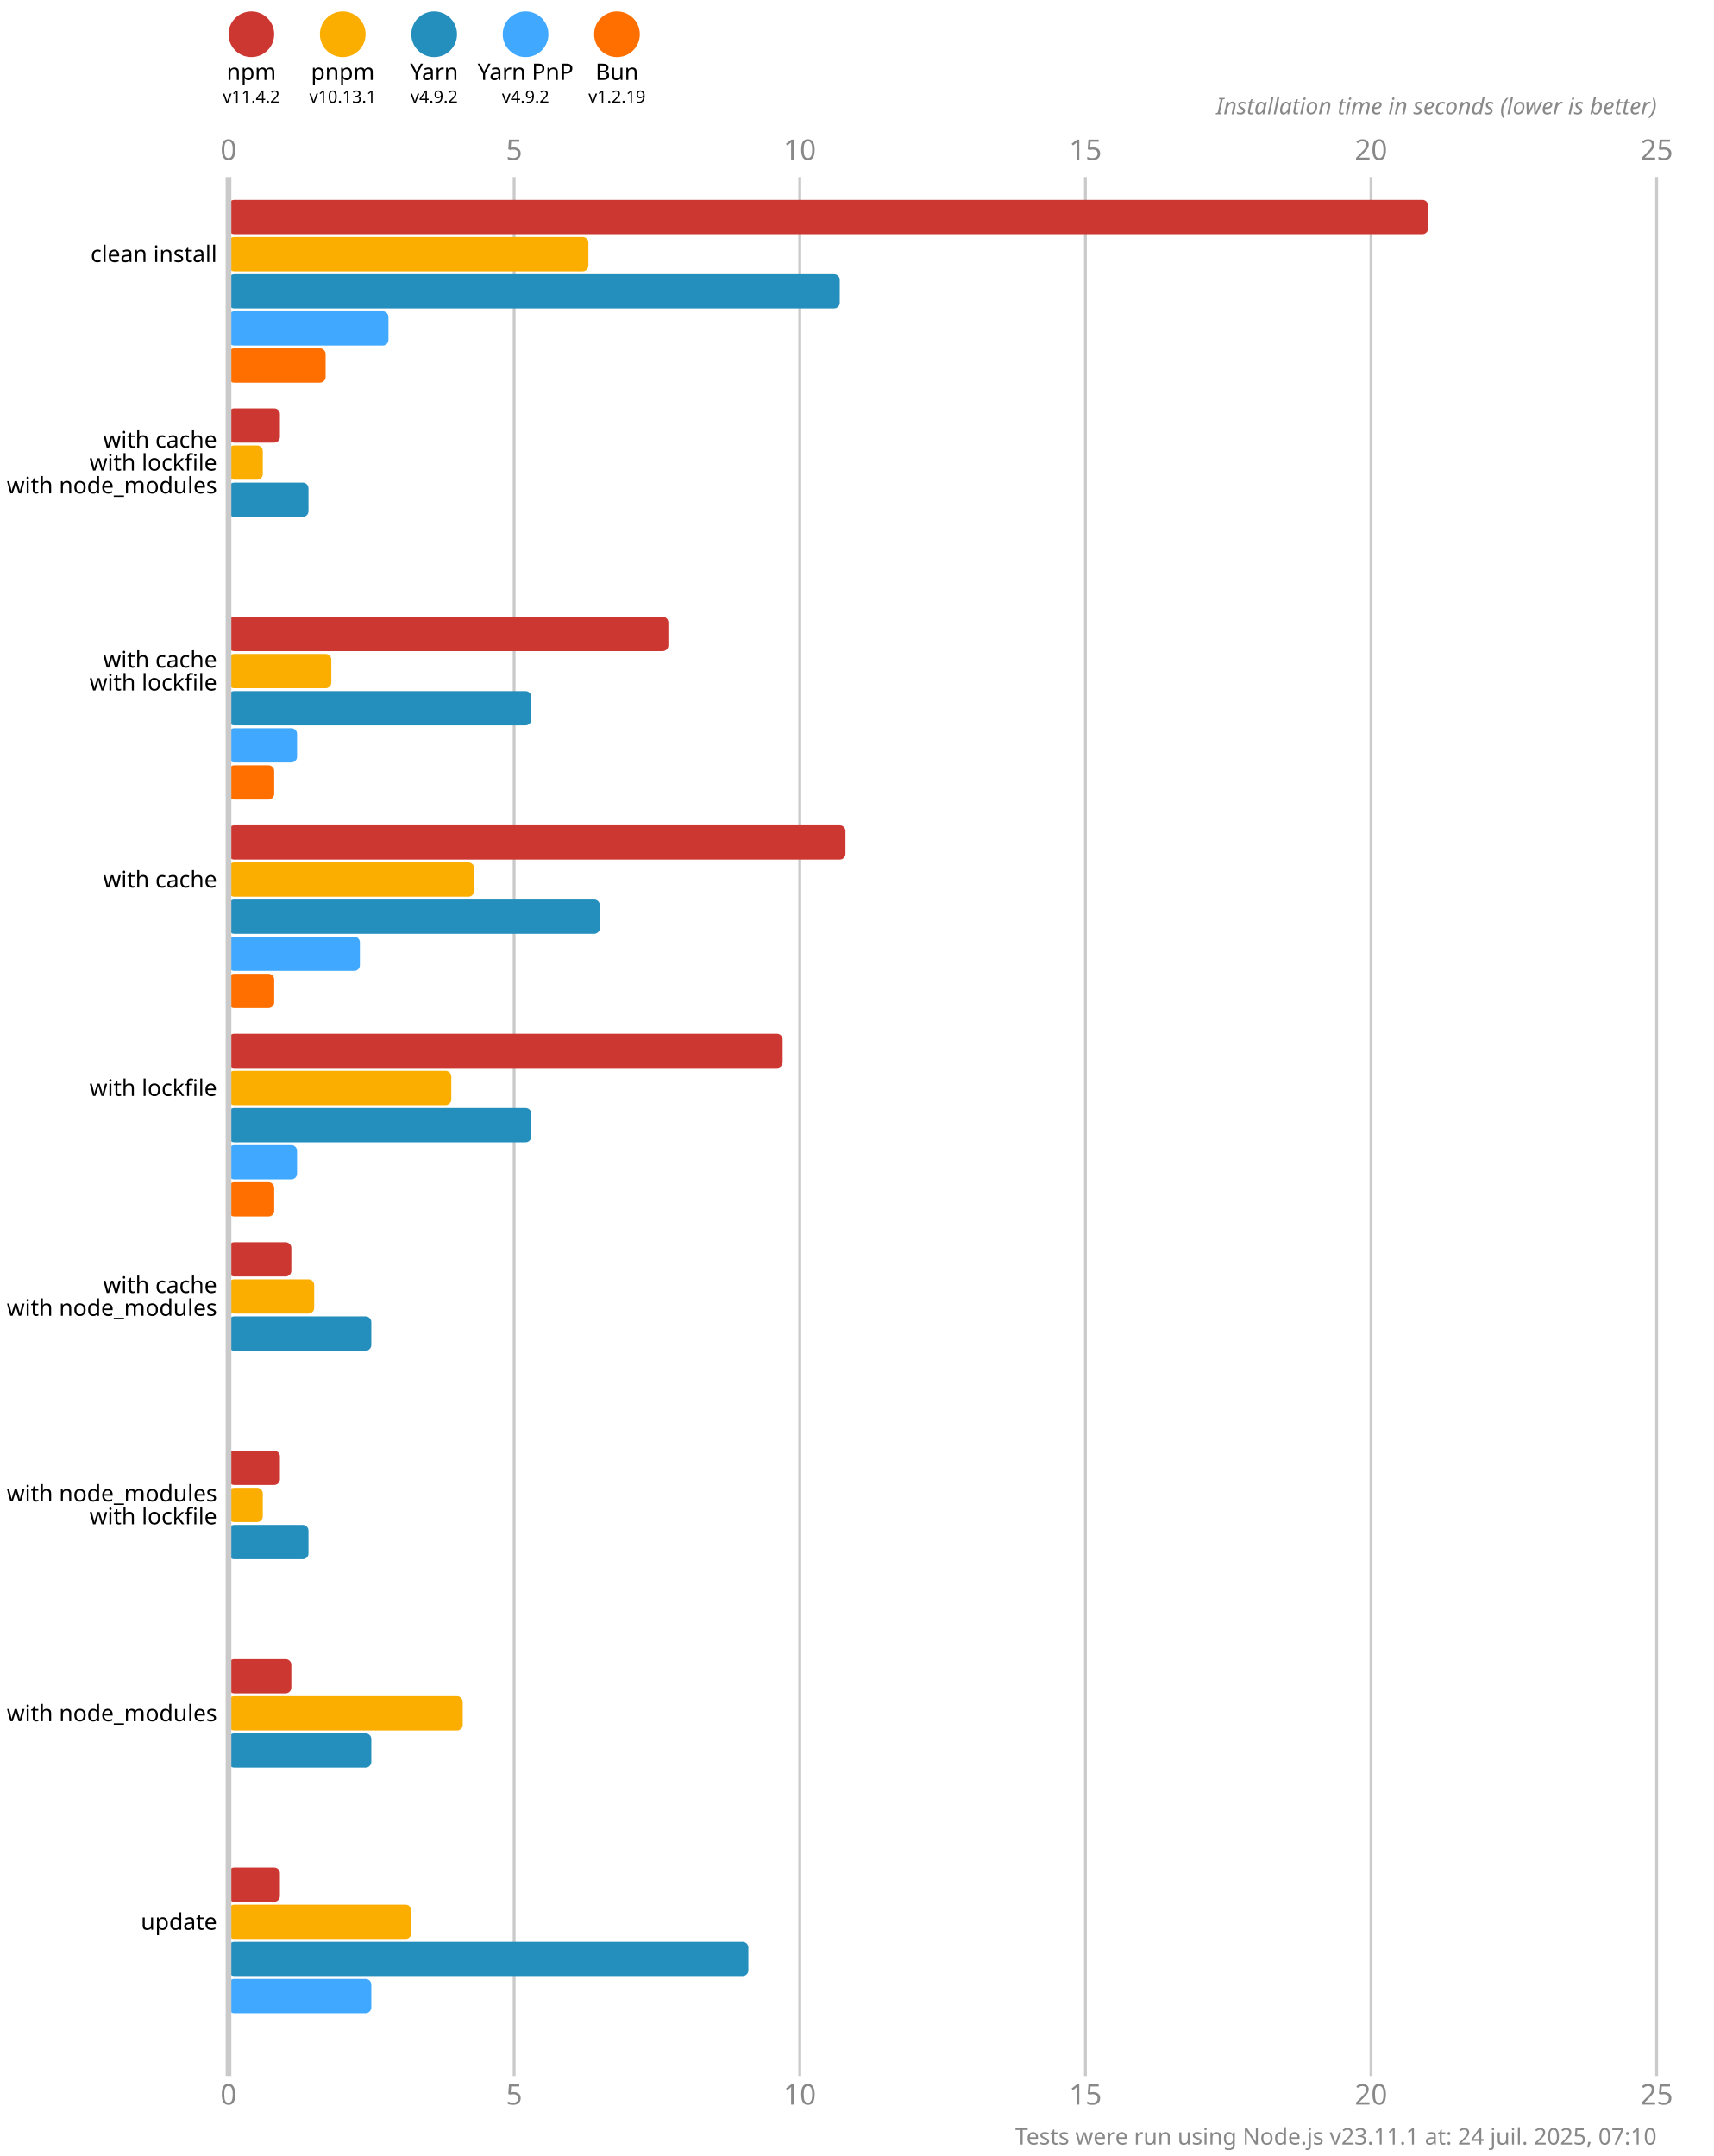
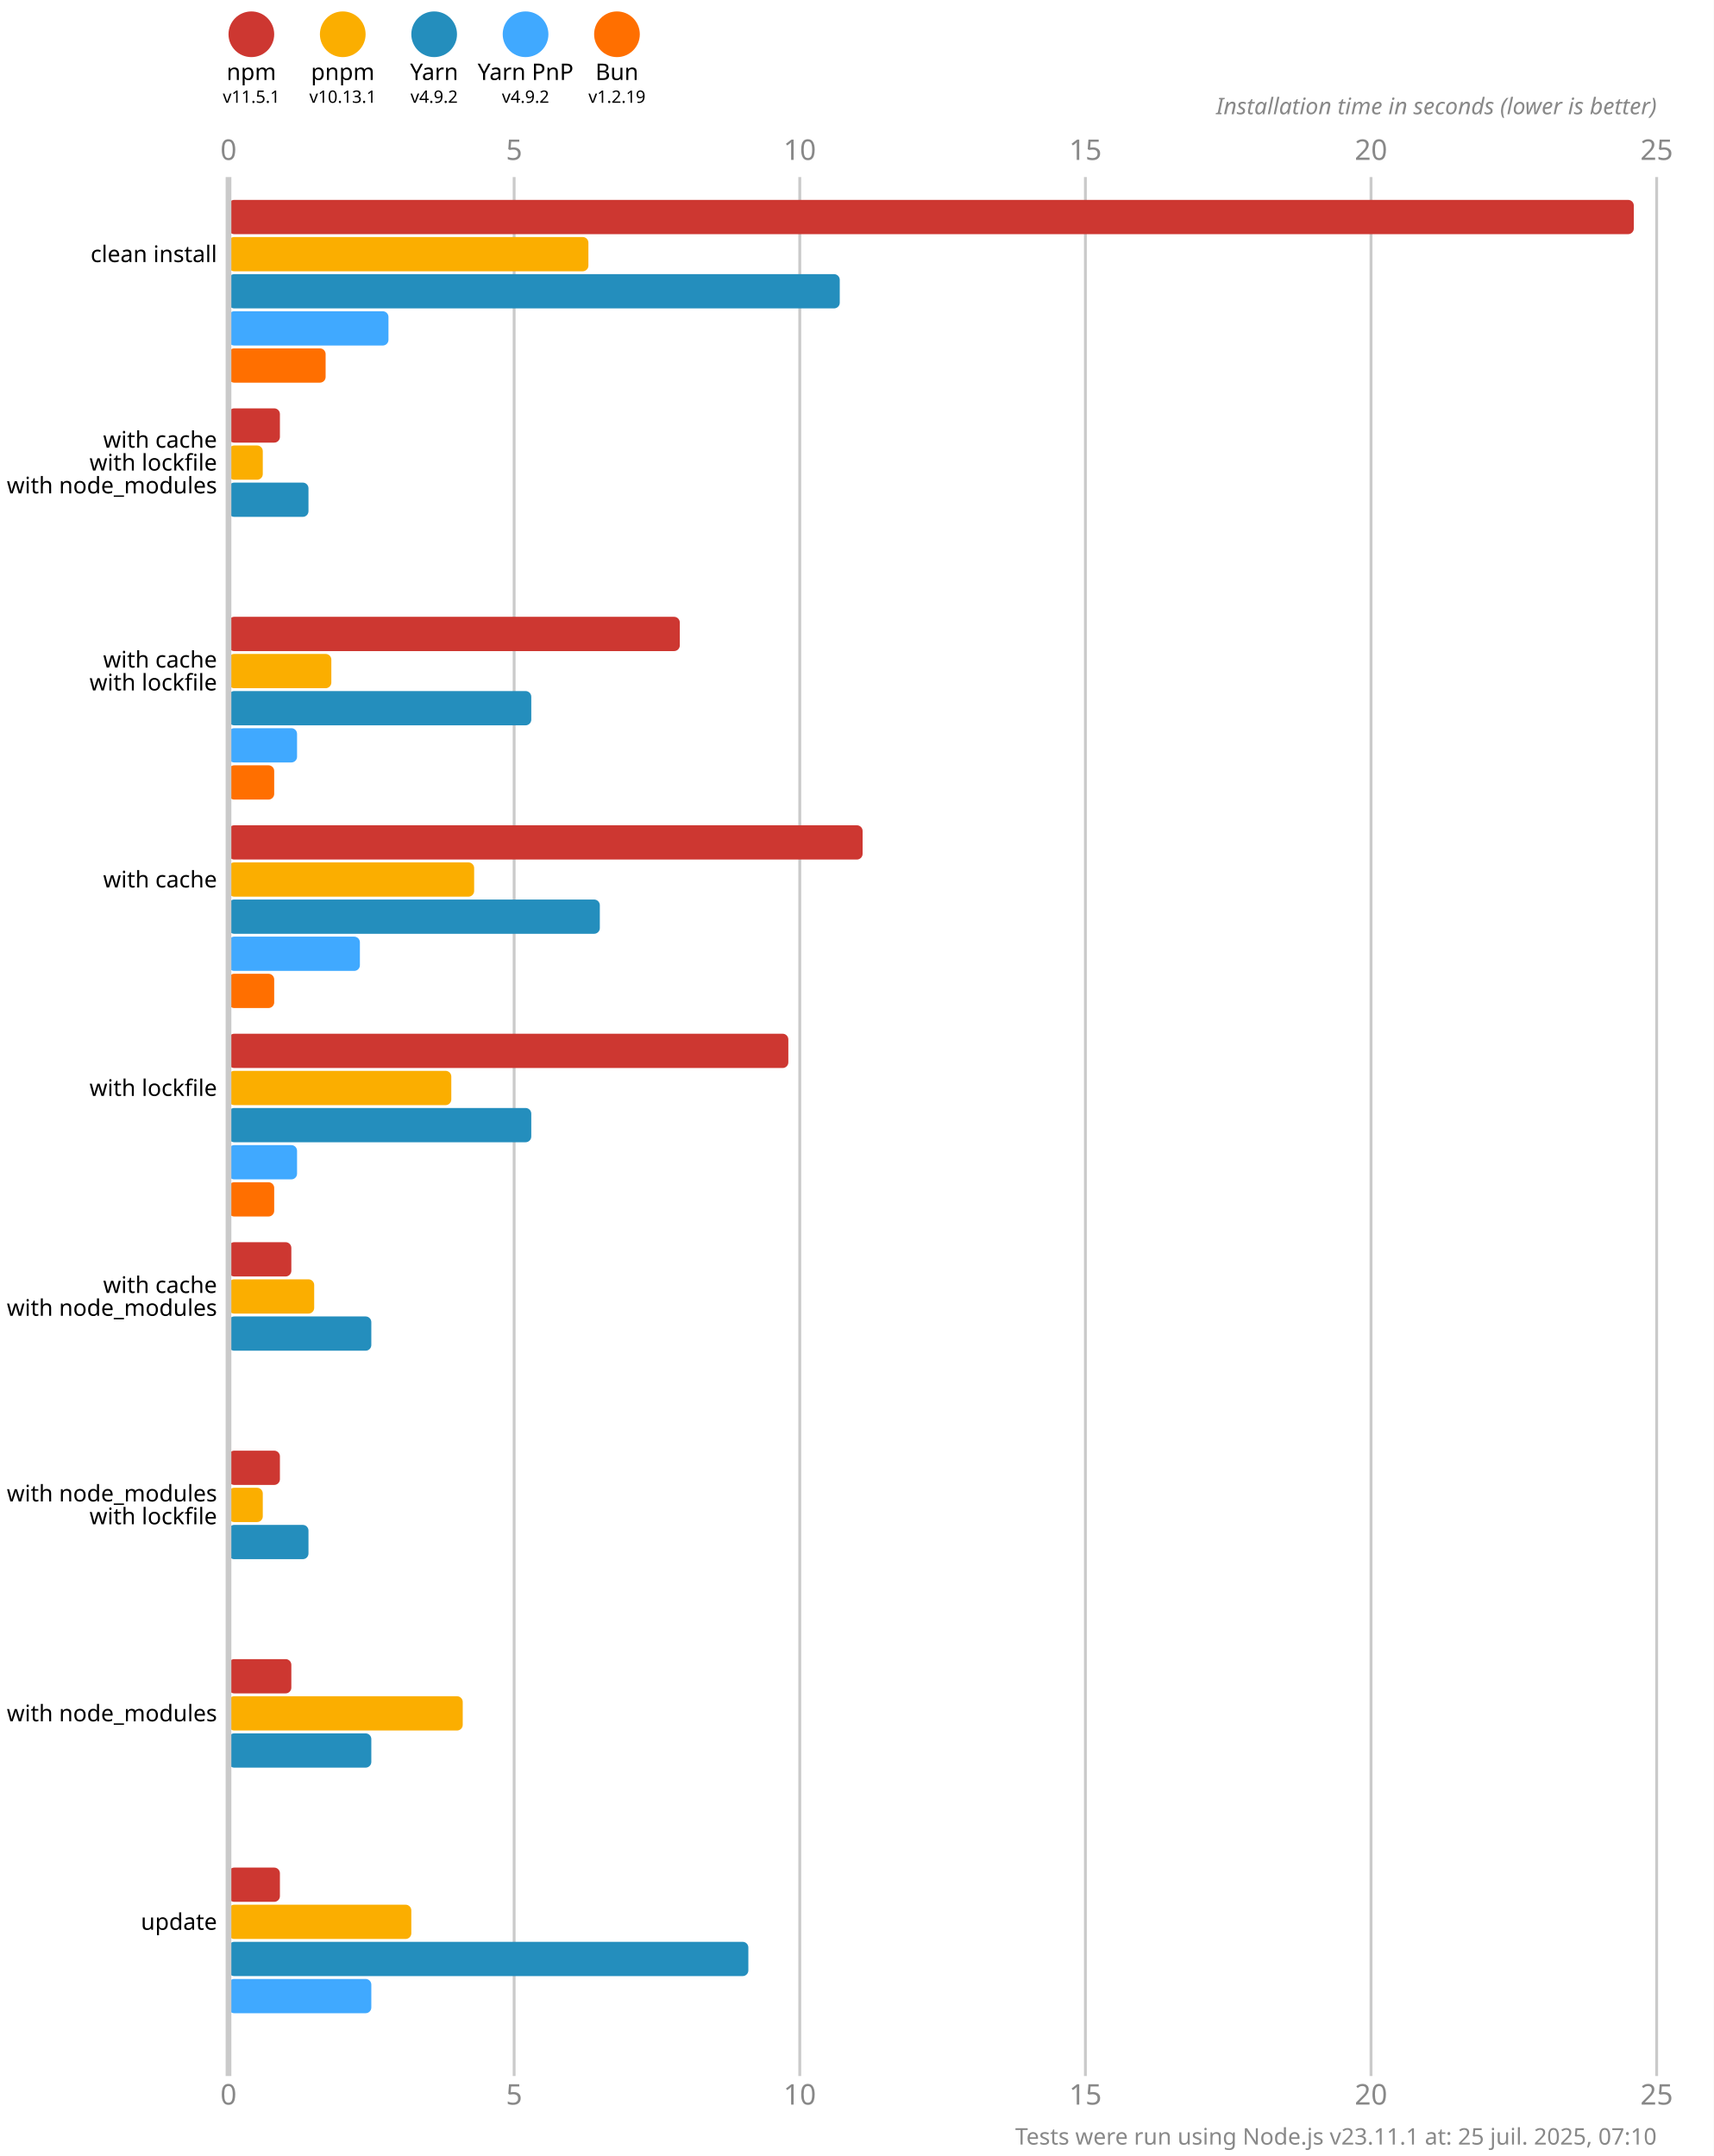
<svg xmlns="http://www.w3.org/2000/svg" version="1.1" viewBox="0 0 300 377.5">
  <style>
    .font { font-family: sans-serif; }
    .s3 { font-size: 3px; }
    .s4 { font-size: 4px; }
    .s5 { font-size: 5px; }
    .line { stroke: #cacaca; }
    .width { stroke-width: 0.5; }
    .text { fill: #888; }
  </style>
  <rect x="0" y="0" width="300" height="377.5" fill="#fff" />
  <circle cx="44" cy="6" r="4" fill="#cd3731" />
  <text x="44" y="14" class="font s4" text-anchor="middle">npm</text>
-   <text x="44" y="18" class="font s3" text-anchor="middle">v11.4.2</text>
+   <text x="44" y="18" class="font s3" text-anchor="middle">v11.5.1</text>
  <circle cx="60" cy="6" r="4" fill="#fbae00" />
  <text x="60" y="14" class="font s4" text-anchor="middle">pnpm</text>
  <text x="60" y="18" class="font s3" text-anchor="middle">v10.13.1</text>
  <circle cx="76" cy="6" r="4" fill="#248ebd" />
  <text x="76" y="14" class="font s4" text-anchor="middle">Yarn</text>
  <text x="76" y="18" class="font s3" text-anchor="middle">v4.9.2</text>
  <circle cx="92" cy="6" r="4" fill="#40a9ff" />
  <text x="92" y="14" class="font s4" text-anchor="middle">Yarn PnP</text>
  <text x="92" y="18" class="font s3" text-anchor="middle">v4.9.2</text>
  <circle cx="108" cy="6" r="4" fill="#ff6f00" />
  <text x="108" y="14" class="font s4" text-anchor="middle">Bun</text>
  <text x="108" y="18" class="font s3" text-anchor="middle">v1.2.19</text>
  <text x="40" y="28" class="font s5 text" text-anchor="middle">0</text>
  <text x="40" y="368.5" class="font s5 text" text-anchor="middle">0</text>
  <line x1="90" y1="31" x2="90" y2="363.5" class="line width" />
  <text x="90" y="28" class="font s5 text" text-anchor="middle">5</text>
  <text x="90" y="368.5" class="font s5 text" text-anchor="middle">5</text>
  <line x1="140" y1="31" x2="140" y2="363.5" class="line width" />
  <text x="140" y="28" class="font s5 text" text-anchor="middle">10</text>
  <text x="140" y="368.5" class="font s5 text" text-anchor="middle">10</text>
  <line x1="190" y1="31" x2="190" y2="363.5" class="line width" />
  <text x="190" y="28" class="font s5 text" text-anchor="middle">15</text>
  <text x="190" y="368.5" class="font s5 text" text-anchor="middle">15</text>
  <line x1="240" y1="31" x2="240" y2="363.5" class="line width" />
  <text x="240" y="28" class="font s5 text" text-anchor="middle">20</text>
  <text x="240" y="368.5" class="font s5 text" text-anchor="middle">20</text>
  <line x1="290" y1="31" x2="290" y2="363.5" class="line width" />
  <text x="290" y="28" class="font s5 text" text-anchor="middle">25</text>
  <text x="290" y="368.5" class="font s5 text" text-anchor="middle">25</text>
  <text x="290" y="20" class="font s4 text" font-style="italic" text-anchor="end">Installation time in seconds (lower is better)</text>
-   <rect x="40" y="35" width="210" height="6" fill="#cd3731" rx="1" ry="1" />
+   <rect x="40" y="35" width="246" height="6" fill="#cd3731" rx="1" ry="1" />
  <rect x="40" y="41.5" width="63" height="6" fill="#fbae00" rx="1" ry="1" />
  <rect x="40" y="48" width="107" height="6" fill="#248ebd" rx="1" ry="1" />
  <rect x="40" y="54.5" width="28" height="6" fill="#40a9ff" rx="1" ry="1" />
  <rect x="40" y="61" width="17" height="6" fill="#ff6f00" rx="1" ry="1" />
  <rect x="40" y="71.5" width="9" height="6" fill="#cd3731" rx="1" ry="1" />
  <rect x="40" y="78" width="6" height="6" fill="#fbae00" rx="1" ry="1" />
  <rect x="40" y="84.5" width="14" height="6" fill="#248ebd" rx="1" ry="1" />
  <rect x="40" y="91" width="0" height="6" fill="#40a9ff" rx="1" ry="1" />
  <rect x="40" y="97.5" width="0" height="6" fill="#ff6f00" rx="1" ry="1" />
-   <rect x="40" y="108" width="77" height="6" fill="#cd3731" rx="1" ry="1" />
+   <rect x="40" y="108" width="79" height="6" fill="#cd3731" rx="1" ry="1" />
  <rect x="40" y="114.5" width="18" height="6" fill="#fbae00" rx="1" ry="1" />
  <rect x="40" y="121" width="53" height="6" fill="#248ebd" rx="1" ry="1" />
  <rect x="40" y="127.5" width="12" height="6" fill="#40a9ff" rx="1" ry="1" />
  <rect x="40" y="134" width="8" height="6" fill="#ff6f00" rx="1" ry="1" />
-   <rect x="40" y="144.5" width="108" height="6" fill="#cd3731" rx="1" ry="1" />
+   <rect x="40" y="144.5" width="111" height="6" fill="#cd3731" rx="1" ry="1" />
  <rect x="40" y="151" width="43" height="6" fill="#fbae00" rx="1" ry="1" />
  <rect x="40" y="157.5" width="65" height="6" fill="#248ebd" rx="1" ry="1" />
  <rect x="40" y="164" width="23" height="6" fill="#40a9ff" rx="1" ry="1" />
  <rect x="40" y="170.5" width="8" height="6" fill="#ff6f00" rx="1" ry="1" />
-   <rect x="40" y="181" width="97" height="6" fill="#cd3731" rx="1" ry="1" />
+   <rect x="40" y="181" width="98" height="6" fill="#cd3731" rx="1" ry="1" />
  <rect x="40" y="187.5" width="39" height="6" fill="#fbae00" rx="1" ry="1" />
  <rect x="40" y="194" width="53" height="6" fill="#248ebd" rx="1" ry="1" />
  <rect x="40" y="200.5" width="12" height="6" fill="#40a9ff" rx="1" ry="1" />
  <rect x="40" y="207" width="8" height="6" fill="#ff6f00" rx="1" ry="1" />
  <rect x="40" y="217.5" width="11" height="6" fill="#cd3731" rx="1" ry="1" />
  <rect x="40" y="224" width="15" height="6" fill="#fbae00" rx="1" ry="1" />
  <rect x="40" y="230.5" width="25" height="6" fill="#248ebd" rx="1" ry="1" />
  <rect x="40" y="237" width="0" height="6" fill="#40a9ff" rx="1" ry="1" />
  <rect x="40" y="243.5" width="0" height="6" fill="#ff6f00" rx="1" ry="1" />
  <rect x="40" y="254" width="9" height="6" fill="#cd3731" rx="1" ry="1" />
  <rect x="40" y="260.5" width="6" height="6" fill="#fbae00" rx="1" ry="1" />
  <rect x="40" y="267" width="14" height="6" fill="#248ebd" rx="1" ry="1" />
  <rect x="40" y="273.5" width="0" height="6" fill="#40a9ff" rx="1" ry="1" />
  <rect x="40" y="280" width="0" height="6" fill="#ff6f00" rx="1" ry="1" />
  <rect x="40" y="290.5" width="11" height="6" fill="#cd3731" rx="1" ry="1" />
  <rect x="40" y="297" width="41" height="6" fill="#fbae00" rx="1" ry="1" />
  <rect x="40" y="303.5" width="25" height="6" fill="#248ebd" rx="1" ry="1" />
  <rect x="40" y="310" width="0" height="6" fill="#40a9ff" rx="1" ry="1" />
  <rect x="40" y="316.5" width="0" height="6" fill="#ff6f00" rx="1" ry="1" />
  <rect x="40" y="327" width="9" height="6" fill="#cd3731" rx="1" ry="1" />
  <rect x="40" y="333.5" width="32" height="6" fill="#fbae00" rx="1" ry="1" />
  <rect x="40" y="340" width="91" height="6" fill="#248ebd" rx="1" ry="1" />
  <rect x="40" y="346.5" width="25" height="6" fill="#40a9ff" rx="1" ry="1" />
  <rect x="40" y="353" width="0" height="6" fill="#ff6f00" rx="1" ry="1" />
  <line x1="40" y1="31" x2="40" y2="363.5" class="line" />
  <text x="38" y="44.5" class="font s4" dominant-baseline="middle" text-anchor="end">clean install</text>
  <text x="38" y="77" class="font s4" dominant-baseline="middle" text-anchor="end">with cache</text>
  <text x="38" y="81" class="font s4" dominant-baseline="middle" text-anchor="end">with lockfile</text>
  <text x="38" y="85" class="font s4" dominant-baseline="middle" text-anchor="end">with node_modules</text>
  <text x="38" y="115.5" class="font s4" dominant-baseline="middle" text-anchor="end">with cache</text>
  <text x="38" y="119.5" class="font s4" dominant-baseline="middle" text-anchor="end">with lockfile</text>
  <text x="38" y="154" class="font s4" dominant-baseline="middle" text-anchor="end">with cache</text>
  <text x="38" y="190.5" class="font s4" dominant-baseline="middle" text-anchor="end">with lockfile</text>
  <text x="38" y="225" class="font s4" dominant-baseline="middle" text-anchor="end">with cache</text>
  <text x="38" y="229" class="font s4" dominant-baseline="middle" text-anchor="end">with node_modules</text>
  <text x="38" y="261.5" class="font s4" dominant-baseline="middle" text-anchor="end">with node_modules</text>
  <text x="38" y="265.5" class="font s4" dominant-baseline="middle" text-anchor="end">with lockfile</text>
  <text x="38" y="300" class="font s4" dominant-baseline="middle" text-anchor="end">with node_modules</text>
  <text x="38" y="336.5" class="font s4" dominant-baseline="middle" text-anchor="end">update</text>
-   <text x="290" y="375.5" class="font s4 text" text-anchor="end">Tests were run using Node.js v23.11.1 at: 24 juil. 2025, 07:10</text>
+   <text x="290" y="375.5" class="font s4 text" text-anchor="end">Tests were run using Node.js v23.11.1 at: 25 juil. 2025, 07:10</text>
</svg>
